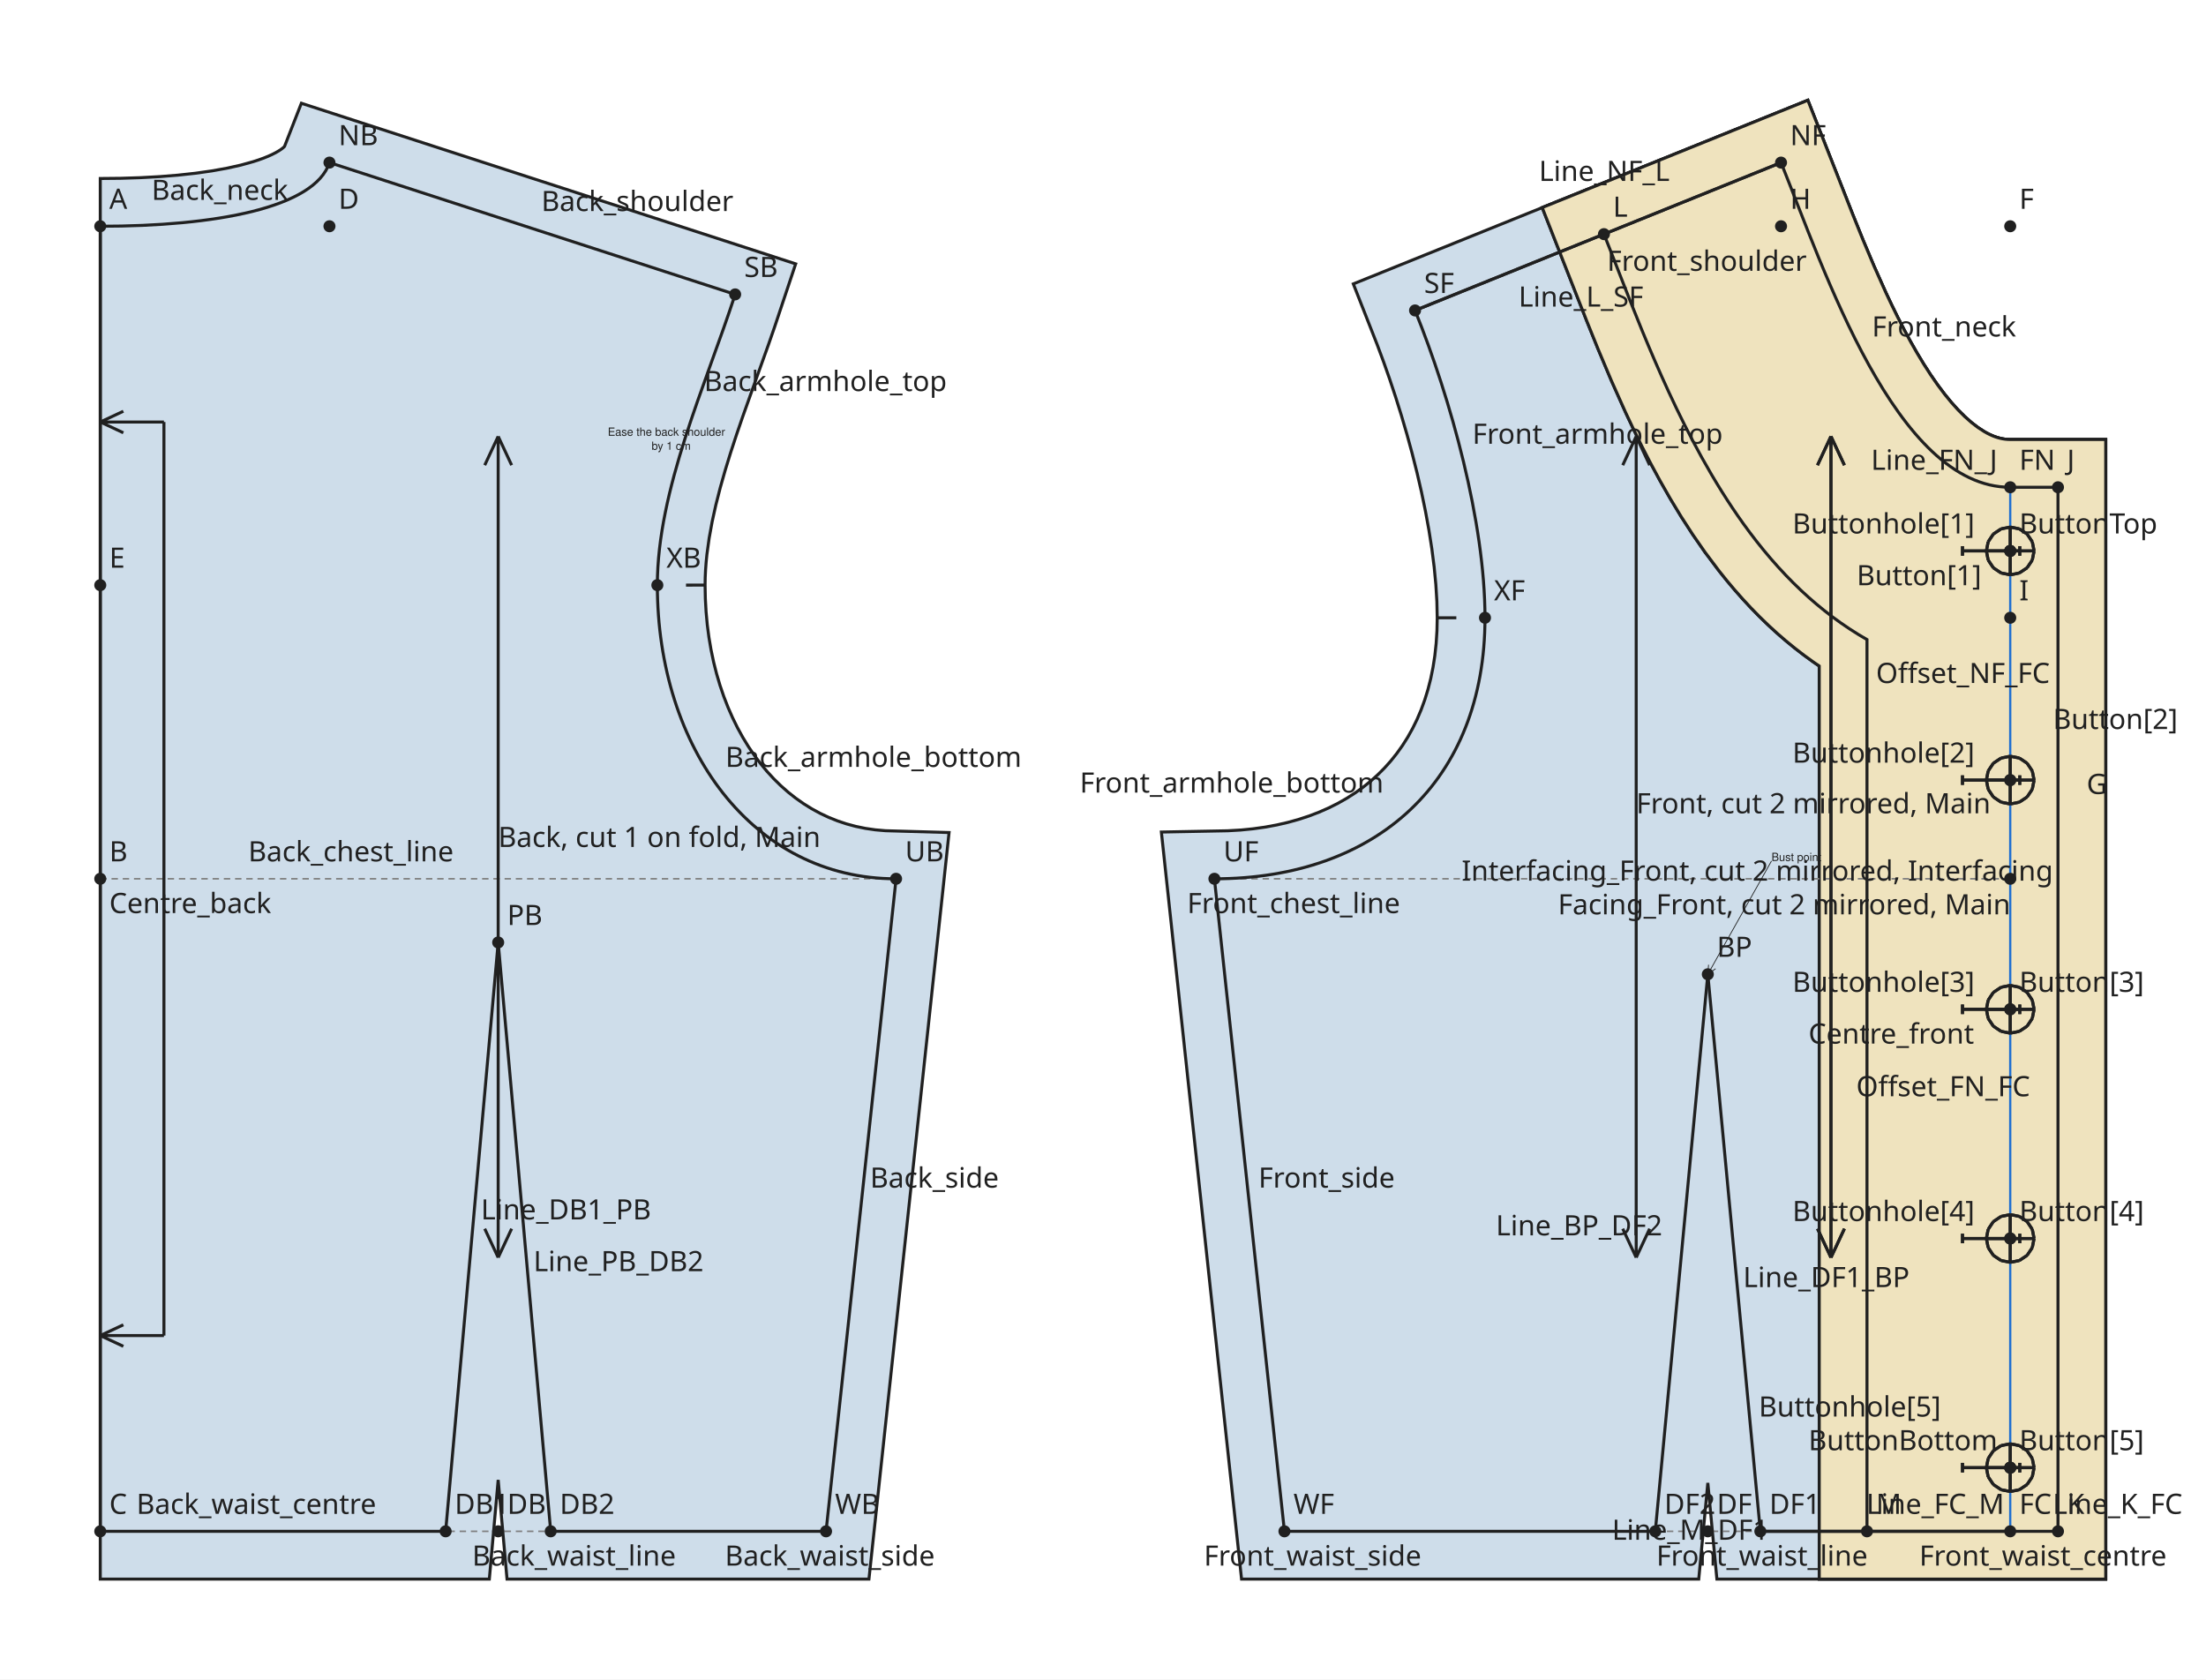
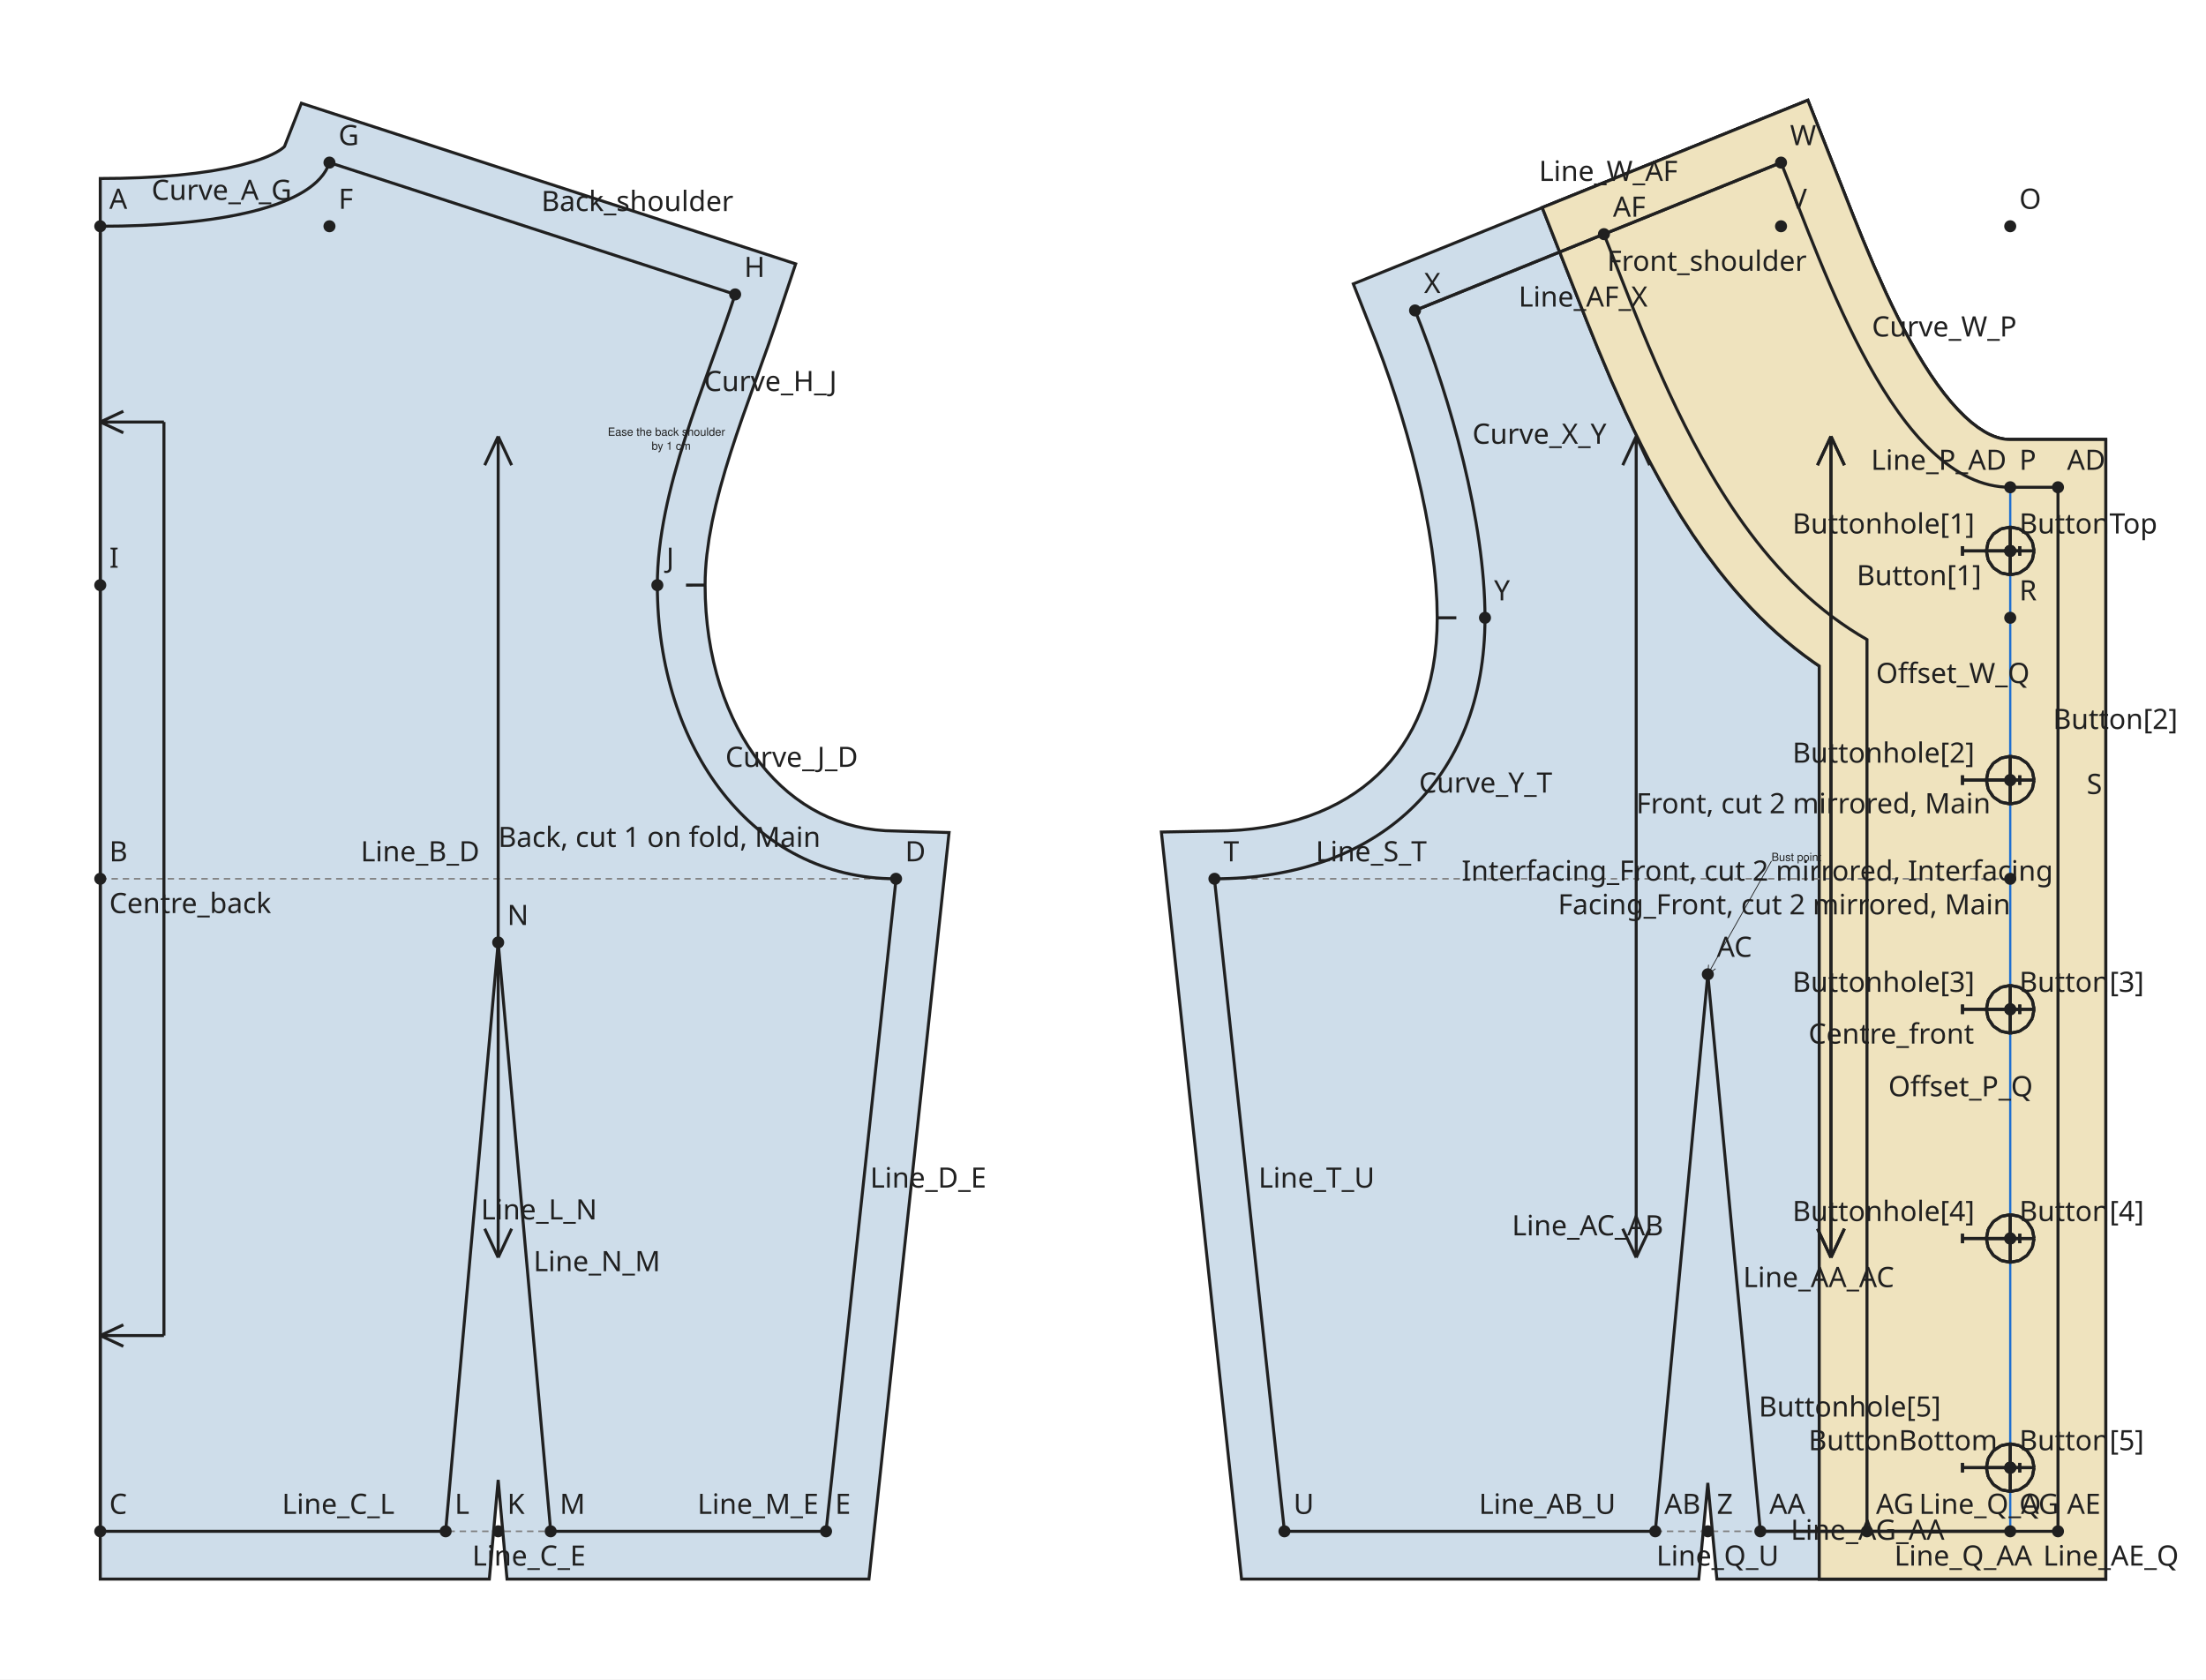
<svg xmlns="http://www.w3.org/2000/svg" width="693mm" height="527.58mm" viewBox="-31.5 -71.08 693 527.58">
  <rect x="-31.5" y="-71.08" width="693" height="527.58" fill="#ffffff" />
  <path data-id="63" data-name="Back" d="M 218.458 11.815 L 211.837 31.646 L 209.873 37.291 L 205.84 48.534 L 205.841 48.535 L 201.798 59.873 L 199.883 65.453 L 198.035 71.086 L 196.34 76.581 L 194.766 82.117 L 193.396 87.49 L 192.224 92.784 L 191.274 98.005 L 190.568 103.142 L 190.326 105.561 L 190.147 107.988 L 190.038 110.375 L 190.001 112.737 L 190.079 116.961 L 190.309 121.114 L 190.687 125.195 L 191.209 129.172 L 191.877 133.093 L 192.681 136.91 L 193.614 140.608 L 194.688 144.24 L 195.88 147.735 L 197.2 151.131 L 198.634 154.402 L 200.179 157.543 L 201.833 160.557 L 203.592 163.442 L 205.465 166.211 L 207.409 168.806 L 209.454 171.272 L 211.592 173.6 L 213.813 175.78 L 216.106 177.802 L 218.487 179.682 L 220.949 181.414 L 223.479 182.988 L 226.084 184.409 L 228.776 185.68 L 231.554 186.796 L 234.392 187.746 L 237.338 188.541 L 240.355 189.165 L 243.481 189.621 L 246.685 189.899 L 266.646 190.469 L 241.476 425 L 127.778 425 L 125 393.852 L 122.222 425 L 0 425 L 0 -15.001 L 6.393 -15.065 L 12.594 -15.261 L 18.612 -15.59 L 24.368 -16.053 L 29.861 -16.651 L 35.027 -17.383 L 39.792 -18.238 L 44.128 -19.208 L 48.094 -20.308 L 49.721 -20.837 L 51.312 -21.414 L 52.742 -21.993 L 54 -22.563 L 55.092 -23.119 L 56.014 -23.65 L 56.75 -24.13 L 57.298 -24.541 L 57.674 -24.867 L 57.878 -25.075 L 63.172 -38.64 Z" fill="#ceddea" stroke="#202020" stroke-width="0.945" />
  <path data-id="64" data-name="Front" d="M 547.451 -11.518 L 550.5 -3.746 L 553.748 4.31 L 557.205 12.523 L 560.85 20.686 L 562.715 24.648 L 564.653 28.597 L 566.655 32.498 L 568.667 36.227 L 570.733 39.853 L 572.849 43.355 L 574.974 46.649 L 577.121 49.75 L 579.291 52.648 L 581.461 55.306 L 583.612 57.698 L 585.736 59.82 L 587.81 61.654 L 589.82 63.197 L 591.875 64.535 L 592.663 64.98 L 593.55 65.428 L 594.43 65.82 L 595.26 66.14 L 596.075 66.407 L 596.876 66.621 L 597.669 66.786 L 598.448 66.902 L 599.209 66.97 L 600.211 67 L 630 67 L 630 425 L 600 425 L 555 425 L 507.848 425 L 505 394.794 L 502.152 425 L 358.524 425 L 333.338 190.313 L 354.145 189.918 L 358.196 189.684 L 362.095 189.301 L 365.889 188.769 L 369.544 188.096 L 373.09 187.281 L 376.476 186.34 L 379.777 185.254 L 382.9 184.058 L 385.915 182.731 L 388.8 181.283 L 391.546 179.724 L 394.175 178.044 L 396.676 176.25 L 399.06 174.337 L 401.307 172.322 L 403.429 170.198 L 405.444 167.943 L 407.329 165.582 L 409.091 163.108 L 410.738 160.501 L 412.268 157.759 L 413.659 154.918 L 414.933 151.924 L 416.08 148.784 L 417.078 145.549 L 417.95 142.128 L 418.673 138.574 L 419.24 134.915 L 419.657 131.077 L 419.91 127.104 L 419.996 123 L 419.885 117.879 L 419.561 112.557 L 419.024 106.981 L 418.298 101.301 L 417.381 95.448 L 416.288 89.477 L 415.043 83.481 L 413.652 77.448 L 412.125 71.4 L 410.489 65.412 L 408.737 59.44 L 406.922 53.644 L 405.024 47.939 L 403.112 42.509 L 401.11 37.13 L 393.633 18.11 L 466.75 -11.431 L 536.421 -39.58 Z" fill="#ceddea" stroke="#202020" stroke-width="0.945" />
  <path data-id="93" data-name="Facing_Front" d="M 547.451 -11.518 L 550.5 -3.746 L 553.748 4.31 L 557.205 12.523 L 560.85 20.686 L 562.715 24.648 L 564.653 28.597 L 566.655 32.498 L 568.667 36.227 L 570.733 39.853 L 572.849 43.355 L 574.974 46.649 L 577.121 49.75 L 579.291 52.648 L 581.461 55.306 L 583.612 57.698 L 585.736 59.82 L 587.81 61.654 L 589.82 63.197 L 591.875 64.535 L 592.663 64.98 L 593.55 65.428 L 594.43 65.82 L 595.26 66.14 L 596.075 66.407 L 596.876 66.621 L 597.669 66.786 L 598.448 66.902 L 599.209 66.97 L 600.211 67 L 630 67 L 630 425 L 600 425 L 540 425 L 540 138.149 L 538.193 136.92 L 535.212 134.758 L 532.305 132.515 L 529.472 130.198 L 526.715 127.809 L 524.034 125.352 L 521.258 122.663 L 518.563 119.907 L 515.951 117.092 L 513.421 114.224 L 510.969 111.308 L 508.545 108.289 L 504.081 102.344 L 500.252 96.824 L 496.636 91.233 L 493.208 85.574 L 489.956 79.871 L 487.076 74.539 L 484.321 69.182 L 481.676 63.8 L 479.114 58.363 L 474.696 48.476 L 470.507 38.529 L 467.005 29.847 L 463.625 21.241 L 452.976 -5.866 L 536.421 -39.58 Z" fill="#ceddea" stroke="#202020" stroke-width="0.945" />
  <path data-id="94" data-name="Interfacing_Front" d="M 547.451 -11.518 L 550.5 -3.746 L 553.748 4.31 L 557.205 12.523 L 560.85 20.686 L 562.715 24.648 L 564.653 28.597 L 566.655 32.498 L 568.667 36.227 L 570.733 39.853 L 572.849 43.355 L 574.974 46.649 L 577.121 49.75 L 579.291 52.648 L 581.461 55.306 L 583.612 57.698 L 585.736 59.82 L 587.81 61.654 L 589.82 63.197 L 591.875 64.535 L 592.663 64.98 L 593.55 65.428 L 594.43 65.82 L 595.26 66.14 L 596.075 66.407 L 596.876 66.621 L 597.669 66.786 L 598.448 66.902 L 599.209 66.97 L 600.211 67 L 630 67 L 630 425 L 600 425 L 540 425 L 540 138.149 L 538.193 136.92 L 535.212 134.758 L 532.305 132.515 L 529.472 130.198 L 526.715 127.809 L 524.034 125.352 L 521.258 122.663 L 518.563 119.907 L 515.951 117.092 L 513.421 114.224 L 510.969 111.308 L 508.545 108.289 L 504.081 102.344 L 500.252 96.824 L 496.636 91.233 L 493.208 85.574 L 489.956 79.871 L 487.076 74.539 L 484.321 69.182 L 481.676 63.8 L 479.114 58.363 L 474.696 48.476 L 470.507 38.529 L 467.005 29.847 L 463.625 21.241 L 452.976 -5.866 L 536.421 -39.58 Z" fill="#efe3be" stroke="#202020" stroke-width="0.945" />
-   <path data-id="16" data-name="Back_chest_line" d="M 0 205 L 250 205" fill="none" stroke="#808080" stroke-width="0.504" stroke-dasharray="2.016 1.512" />
-   <path data-id="17" data-name="Back_waist_line" d="M 0 410 L 228 410" fill="none" stroke="#808080" stroke-width="0.504" stroke-dasharray="2.016 1.512" />
-   <path data-id="44" data-name="Front_chest_line" d="M 600 205 L 350 205" fill="none" stroke="#808080" stroke-width="0.504" stroke-dasharray="2.016 1.512" />
-   <path data-id="45" data-name="Front_waist_line" d="M 600 410 L 372 410" fill="none" stroke="#808080" stroke-width="0.504" stroke-dasharray="2.016 1.512" />
+   <path data-id="16" data-name="Line_B_D" d="M 0 205 L 250 205" fill="none" stroke="#808080" stroke-width="0.504" stroke-dasharray="2.016 1.512" />
+   <path data-id="17" data-name="Line_C_E" d="M 0 410 L 228 410" fill="none" stroke="#808080" stroke-width="0.504" stroke-dasharray="2.016 1.512" />
+   <path data-id="44" data-name="Line_S_T" d="M 600 205 L 350 205" fill="none" stroke="#808080" stroke-width="0.504" stroke-dasharray="2.016 1.512" />
+   <path data-id="45" data-name="Line_Q_U" d="M 600 410 L 372 410" fill="none" stroke="#808080" stroke-width="0.504" stroke-dasharray="2.016 1.512" />
  <path data-id="43" data-name="Centre_front" d="M 600 82 L 600 410" fill="none" stroke="#1f6fd1" stroke-width="0.709" />
  <path data-id="15" data-name="Centre_back" d="M 0 0 L 0 410" fill="none" stroke="#202020" stroke-width="0.945" />
  <path data-id="21" data-name="Back_shoulder" d="M 72 -20 L 199.442 21.408" fill="none" stroke="#202020" stroke-width="0.945" />
-   <path data-id="22" data-name="Back_neck" d="M 0 0 C 36 0 67.365 -5.734 72 -20" fill="none" stroke="#202020" stroke-width="0.945" />
-   <path data-id="25" data-name="Back_armhole_top" d="M 199.442 21.408 C 190.171 49.94 175 82.75 175 112.75" fill="none" stroke="#202020" stroke-width="0.945" />
-   <path data-id="26" data-name="Back_armhole_bottom" d="M 175 112.75 C 175 164 205 205 250 205" fill="none" stroke="#202020" stroke-width="0.945" />
-   <path data-id="27" data-name="Back_side" d="M 250 205 L 228 410" fill="none" stroke="#202020" stroke-width="0.945" />
-   <path data-id="32" data-name="Back_waist_centre" d="M 0 410 L 108.5 410" fill="none" stroke="#202020" stroke-width="0.945" />
-   <path data-id="33" data-name="Line_DB1_PB" d="M 108.5 410 L 125 225" fill="none" stroke="#202020" stroke-width="0.945" />
-   <path data-id="34" data-name="Line_PB_DB2" d="M 125 225 L 141.5 410" fill="none" stroke="#202020" stroke-width="0.945" />
-   <path data-id="35" data-name="Back_waist_side" d="M 141.5 410 L 228 410" fill="none" stroke="#202020" stroke-width="0.945" />
+   <path data-id="22" data-name="Curve_A_G" d="M 0 0 C 36 0 67.365 -5.734 72 -20" fill="none" stroke="#202020" stroke-width="0.945" />
+   <path data-id="25" data-name="Curve_H_J" d="M 199.442 21.408 C 190.171 49.94 175 82.75 175 112.75" fill="none" stroke="#202020" stroke-width="0.945" />
+   <path data-id="26" data-name="Curve_J_D" d="M 175 112.75 C 175 164 205 205 250 205" fill="none" stroke="#202020" stroke-width="0.945" />
+   <path data-id="27" data-name="Line_D_E" d="M 250 205 L 228 410" fill="none" stroke="#202020" stroke-width="0.945" />
+   <path data-id="32" data-name="Line_C_L" d="M 0 410 L 108.5 410" fill="none" stroke="#202020" stroke-width="0.945" />
+   <path data-id="33" data-name="Line_L_N" d="M 108.5 410 L 125 225" fill="none" stroke="#202020" stroke-width="0.945" />
+   <path data-id="34" data-name="Line_N_M" d="M 125 225 L 141.5 410" fill="none" stroke="#202020" stroke-width="0.945" />
+   <path data-id="35" data-name="Line_M_E" d="M 141.5 410 L 228 410" fill="none" stroke="#202020" stroke-width="0.945" />
  <path data-id="49" data-name="Front_shoulder" d="M 528 -20 L 413.029 26.451" fill="none" stroke="#202020" stroke-width="0.945" />
-   <path data-id="50" data-name="Front_neck" d="M 528 -20 C 541.486 13.379 564 82 600 82" fill="none" stroke="#202020" stroke-width="0.945" />
-   <path data-id="52" data-name="Front_armhole_top" d="M 413.029 26.451 C 424.267 54.267 435 93 435 123" fill="none" stroke="#202020" stroke-width="0.945" />
-   <path data-id="53" data-name="Front_armhole_bottom" d="M 435 123 C 435 174.25 401 205 350 205" fill="none" stroke="#202020" stroke-width="0.945" />
-   <path data-id="54" data-name="Front_side" d="M 350 205 L 372 410" fill="none" stroke="#202020" stroke-width="0.945" />
-   <path data-id="59" data-name="Front_waist_centre" d="M 600 410 L 521.5 410" fill="none" stroke="#202020" stroke-width="0.945" />
-   <path data-id="60" data-name="Line_DF1_BP" d="M 521.5 410 L 505 235" fill="none" stroke="#202020" stroke-width="0.945" />
-   <path data-id="61" data-name="Line_BP_DF2" d="M 505 235 L 488.5 410" fill="none" stroke="#202020" stroke-width="0.945" />
-   <path data-id="62" data-name="Front_waist_side" d="M 488.5 410 L 372 410" fill="none" stroke="#202020" stroke-width="0.945" />
-   <path data-id="76" data-name="Offset_FN_FC" d="M 615 82 L 615 410" fill="none" stroke="#202020" stroke-width="0.945" />
-   <path data-id="79" data-name="Line_FN_J" d="M 600 82 L 615 82" fill="none" stroke="#202020" stroke-width="0.945" />
-   <path data-id="80" data-name="Line_K_FC" d="M 615 410 L 600 410" fill="none" stroke="#202020" stroke-width="0.945" />
-   <path data-id="86" data-name="Offset_NF_FC" d="M 472.369 2.476 C 474.151 6.886 475.859 11.325 477.586 15.757 C 479.808 21.458 482.05 27.152 484.375 32.812 C 487.038 39.297 489.807 45.741 492.747 52.105 C 495.954 59.047 499.366 65.902 503.072 72.591 C 507.072 79.812 511.425 86.861 516.245 93.562 C 521.619 101.034 527.621 108.123 534.321 114.433 C 540.565 120.314 547.524 125.581 555 129.849 L 555 410" fill="none" stroke="#202020" stroke-width="0.945" />
-   <path data-id="90" data-name="Line_L_SF" d="M 472.369 2.476 L 413.029 26.451" fill="none" stroke="#202020" stroke-width="0.945" />
-   <path data-id="89" data-name="Line_NF_L" d="M 528 -20 L 472.369 2.476" fill="none" stroke="#202020" stroke-width="0.945" />
-   <path data-id="91" data-name="Line_FC_M" d="M 600 410 L 555 410" fill="none" stroke="#202020" stroke-width="0.945" />
-   <path data-id="92" data-name="Line_M_DF1" d="M 555 410 L 521.5 410" fill="none" stroke="#202020" stroke-width="0.945" />
+   <path data-id="50" data-name="Curve_W_P" d="M 528 -20 C 541.486 13.379 564 82 600 82" fill="none" stroke="#202020" stroke-width="0.945" />
+   <path data-id="52" data-name="Curve_X_Y" d="M 413.029 26.451 C 424.267 54.267 435 93 435 123" fill="none" stroke="#202020" stroke-width="0.945" />
+   <path data-id="53" data-name="Curve_Y_T" d="M 435 123 C 435 174.25 401 205 350 205" fill="none" stroke="#202020" stroke-width="0.945" />
+   <path data-id="54" data-name="Line_T_U" d="M 350 205 L 372 410" fill="none" stroke="#202020" stroke-width="0.945" />
+   <path data-id="59" data-name="Line_Q_AA" d="M 600 410 L 521.5 410" fill="none" stroke="#202020" stroke-width="0.945" />
+   <path data-id="60" data-name="Line_AA_AC" d="M 521.5 410 L 505 235" fill="none" stroke="#202020" stroke-width="0.945" />
+   <path data-id="61" data-name="Line_AC_AB" d="M 505 235 L 488.5 410" fill="none" stroke="#202020" stroke-width="0.945" />
+   <path data-id="62" data-name="Line_AB_U" d="M 488.5 410 L 372 410" fill="none" stroke="#202020" stroke-width="0.945" />
+   <path data-id="76" data-name="Offset_P_Q" d="M 615 82 L 615 410" fill="none" stroke="#202020" stroke-width="0.945" />
+   <path data-id="79" data-name="Line_P_AD" d="M 600 82 L 615 82" fill="none" stroke="#202020" stroke-width="0.945" />
+   <path data-id="80" data-name="Line_AE_Q" d="M 615 410 L 600 410" fill="none" stroke="#202020" stroke-width="0.945" />
+   <path data-id="86" data-name="Offset_W_Q" d="M 472.369 2.476 C 474.151 6.886 475.859 11.325 477.586 15.757 C 479.808 21.458 482.05 27.152 484.375 32.812 C 487.038 39.297 489.807 45.741 492.747 52.105 C 495.954 59.047 499.366 65.902 503.072 72.591 C 507.072 79.812 511.425 86.861 516.245 93.562 C 521.619 101.034 527.621 108.123 534.321 114.433 C 540.565 120.314 547.524 125.581 555 129.849 L 555 410" fill="none" stroke="#202020" stroke-width="0.945" />
+   <path data-id="90" data-name="Line_AF_X" d="M 472.369 2.476 L 413.029 26.451" fill="none" stroke="#202020" stroke-width="0.945" />
+   <path data-id="89" data-name="Line_W_AF" d="M 528 -20 L 472.369 2.476" fill="none" stroke="#202020" stroke-width="0.945" />
+   <path data-id="91" data-name="Line_Q_AG" d="M 600 410 L 555 410" fill="none" stroke="#202020" stroke-width="0.945" />
+   <path data-id="92" data-name="Line_AG_AA" d="M 555 410 L 521.5 410" fill="none" stroke="#202020" stroke-width="0.945" />
  <path data-id="63" data-marks="Back" d="M 125 324 L 125 66 M 125 66 L 120.774 75.063 M 125 66 L 129.226 75.063 M 125 324 L 129.226 314.937 M 125 324 L 120.774 314.937 M 20 61.5 L 20 348.5 M 20 61.5 L 0 61.5 M 20 348.5 L 0 348.5 M 0 61.5 L 7.25 58.119 M 0 61.5 L 7.25 64.881 M 0 348.5 L 7.25 345.119 M 0 348.5 L 7.25 351.881 M 190 112.736 L 184 112.741" fill="none" stroke="#202020" stroke-width="0.945" />
  <path data-id="64" data-marks="Front" d="M 482.5 324 L 482.5 66 M 482.5 66 L 478.274 75.063 M 482.5 66 L 486.726 75.063 M 482.5 324 L 486.726 314.937 M 482.5 324 L 478.274 314.937 M 603 102 L 585 102 M 603 103.5 L 603 100.5 M 585 103.5 L 585 100.5 M 603 174 L 585 174 M 603 175.5 L 603 172.5 M 585 175.5 L 585 172.5 M 603 246 L 585 246 M 603 247.5 L 603 244.5 M 585 247.5 L 585 244.5 M 603 318 L 585 318 M 603 319.5 L 603 316.5 M 585 319.5 L 585 316.5 M 603 390 L 585 390 M 603 391.5 L 603 388.5 M 585 391.5 L 585 388.5 M 607.5 102 L 606.929 99.13 M 606.929 99.13 L 605.303 96.697 M 605.303 96.697 L 602.87 95.071 M 602.87 95.071 L 600 94.5 M 600 94.5 L 597.13 95.071 M 597.13 95.071 L 594.697 96.697 M 594.697 96.697 L 593.071 99.13 M 593.071 99.13 L 592.5 102 M 592.5 102 L 593.071 104.87 M 593.071 104.87 L 594.697 107.303 M 594.697 107.303 L 597.13 108.929 M 597.13 108.929 L 600 109.5 M 600 109.5 L 602.87 108.929 M 602.87 108.929 L 605.303 107.303 M 605.303 107.303 L 606.929 104.87 M 606.929 104.87 L 607.5 102 M 592.5 102 L 607.5 102 M 600 94.5 L 600 109.5 M 607.5 174 L 606.929 171.13 M 606.929 171.13 L 605.303 168.697 M 605.303 168.697 L 602.87 167.071 M 602.87 167.071 L 600 166.5 M 600 166.5 L 597.13 167.071 M 597.13 167.071 L 594.697 168.697 M 594.697 168.697 L 593.071 171.13 M 593.071 171.13 L 592.5 174 M 592.5 174 L 593.071 176.87 M 593.071 176.87 L 594.697 179.303 M 594.697 179.303 L 597.13 180.929 M 597.13 180.929 L 600 181.5 M 600 181.5 L 602.87 180.929 M 602.87 180.929 L 605.303 179.303 M 605.303 179.303 L 606.929 176.87 M 606.929 176.87 L 607.5 174 M 592.5 174 L 607.5 174 M 600 166.5 L 600 181.5 M 607.5 246 L 606.929 243.13 M 606.929 243.13 L 605.303 240.697 M 605.303 240.697 L 602.87 239.071 M 602.87 239.071 L 600 238.5 M 600 238.5 L 597.13 239.071 M 597.13 239.071 L 594.697 240.697 M 594.697 240.697 L 593.071 243.13 M 593.071 243.13 L 592.5 246 M 592.5 246 L 593.071 248.87 M 593.071 248.87 L 594.697 251.303 M 594.697 251.303 L 597.13 252.929 M 597.13 252.929 L 600 253.5 M 600 253.5 L 602.87 252.929 M 602.87 252.929 L 605.303 251.303 M 605.303 251.303 L 606.929 248.87 M 606.929 248.87 L 607.5 246 M 592.5 246 L 607.5 246 M 600 238.5 L 600 253.5 M 607.5 318 L 606.929 315.13 M 606.929 315.13 L 605.303 312.697 M 605.303 312.697 L 602.87 311.071 M 602.87 311.071 L 600 310.5 M 600 310.5 L 597.13 311.071 M 597.13 311.071 L 594.697 312.697 M 594.697 312.697 L 593.071 315.13 M 593.071 315.13 L 592.5 318 M 592.5 318 L 593.071 320.87 M 593.071 320.87 L 594.697 323.303 M 594.697 323.303 L 597.13 324.929 M 597.13 324.929 L 600 325.5 M 600 325.5 L 602.87 324.929 M 602.87 324.929 L 605.303 323.303 M 605.303 323.303 L 606.929 320.87 M 606.929 320.87 L 607.5 318 M 592.5 318 L 607.5 318 M 600 310.5 L 600 325.5 M 607.5 390 L 606.929 387.13 M 606.929 387.13 L 605.303 384.697 M 605.303 384.697 L 602.87 383.071 M 602.87 383.071 L 600 382.5 M 600 382.5 L 597.13 383.071 M 597.13 383.071 L 594.697 384.697 M 594.697 384.697 L 593.071 387.13 M 593.071 387.13 L 592.5 390 M 592.5 390 L 593.071 392.87 M 593.071 392.87 L 594.697 395.303 M 594.697 395.303 L 597.13 396.929 M 597.13 396.929 L 600 397.5 M 600 397.5 L 602.87 396.929 M 602.87 396.929 L 605.303 395.303 M 605.303 395.303 L 606.929 392.87 M 606.929 392.87 L 607.5 390 M 592.5 390 L 607.5 390 M 600 382.5 L 600 397.5 M 420 123.015 L 426 123.009" fill="none" stroke="#202020" stroke-width="0.945" />
  <path data-id="93" data-marks="Facing_Front" d="M 543.684 324 L 543.684 66 M 543.684 66 L 539.458 75.063 M 543.684 66 L 547.911 75.063 M 543.684 324 L 547.911 314.937 M 543.684 324 L 539.458 314.937" fill="none" stroke="#202020" stroke-width="0.945" />
  <path data-id="94" data-marks="Interfacing_Front" d="M 543.684 324 L 543.684 66 M 543.684 66 L 539.458 75.063 M 543.684 66 L 547.911 75.063 M 543.684 324 L 547.911 314.937 M 543.684 324 L 539.458 314.937" fill="none" stroke="#202020" stroke-width="0.945" />
  <path data-id="81" data-marker="buttonhole" d="M 603 102 L 585 102 M 603 103.5 L 603 100.5 M 585 103.5 L 585 100.5 M 603 174 L 585 174 M 603 175.5 L 603 172.5 M 585 175.5 L 585 172.5 M 603 246 L 585 246 M 603 247.5 L 603 244.5 M 585 247.5 L 585 244.5 M 603 318 L 585 318 M 603 319.5 L 603 316.5 M 585 319.5 L 585 316.5 M 603 390 L 585 390 M 603 391.5 L 603 388.5 M 585 391.5 L 585 388.5" fill="none" stroke="#202020" stroke-width="0.945" />
  <path data-id="82" data-marker="button" d="M 607.5 102 L 606.929 99.13 M 606.929 99.13 L 605.303 96.697 M 605.303 96.697 L 602.87 95.071 M 602.87 95.071 L 600 94.5 M 600 94.5 L 597.13 95.071 M 597.13 95.071 L 594.697 96.697 M 594.697 96.697 L 593.071 99.13 M 593.071 99.13 L 592.5 102 M 592.5 102 L 593.071 104.87 M 593.071 104.87 L 594.697 107.303 M 594.697 107.303 L 597.13 108.929 M 597.13 108.929 L 600 109.5 M 600 109.5 L 602.87 108.929 M 602.87 108.929 L 605.303 107.303 M 605.303 107.303 L 606.929 104.87 M 606.929 104.87 L 607.5 102 M 592.5 102 L 607.5 102 M 600 94.5 L 600 109.5 M 607.5 174 L 606.929 171.13 M 606.929 171.13 L 605.303 168.697 M 605.303 168.697 L 602.87 167.071 M 602.87 167.071 L 600 166.5 M 600 166.5 L 597.13 167.071 M 597.13 167.071 L 594.697 168.697 M 594.697 168.697 L 593.071 171.13 M 593.071 171.13 L 592.5 174 M 592.5 174 L 593.071 176.87 M 593.071 176.87 L 594.697 179.303 M 594.697 179.303 L 597.13 180.929 M 597.13 180.929 L 600 181.5 M 600 181.5 L 602.87 180.929 M 602.87 180.929 L 605.303 179.303 M 605.303 179.303 L 606.929 176.87 M 606.929 176.87 L 607.5 174 M 592.5 174 L 607.5 174 M 600 166.5 L 600 181.5 M 607.5 246 L 606.929 243.13 M 606.929 243.13 L 605.303 240.697 M 605.303 240.697 L 602.87 239.071 M 602.87 239.071 L 600 238.5 M 600 238.5 L 597.13 239.071 M 597.13 239.071 L 594.697 240.697 M 594.697 240.697 L 593.071 243.13 M 593.071 243.13 L 592.5 246 M 592.5 246 L 593.071 248.87 M 593.071 248.87 L 594.697 251.303 M 594.697 251.303 L 597.13 252.929 M 597.13 252.929 L 600 253.5 M 600 253.5 L 602.87 252.929 M 602.87 252.929 L 605.303 251.303 M 605.303 251.303 L 606.929 248.87 M 606.929 248.87 L 607.5 246 M 592.5 246 L 607.5 246 M 600 238.5 L 600 253.5 M 607.5 318 L 606.929 315.13 M 606.929 315.13 L 605.303 312.697 M 605.303 312.697 L 602.87 311.071 M 602.87 311.071 L 600 310.5 M 600 310.5 L 597.13 311.071 M 597.13 311.071 L 594.697 312.697 M 594.697 312.697 L 593.071 315.13 M 593.071 315.13 L 592.5 318 M 592.5 318 L 593.071 320.87 M 593.071 320.87 L 594.697 323.303 M 594.697 323.303 L 597.13 324.929 M 597.13 324.929 L 600 325.5 M 600 325.5 L 602.87 324.929 M 602.87 324.929 L 605.303 323.303 M 605.303 323.303 L 606.929 320.87 M 606.929 320.87 L 607.5 318 M 592.5 318 L 607.5 318 M 600 310.5 L 600 325.5 M 607.5 390 L 606.929 387.13 M 606.929 387.13 L 605.303 384.697 M 605.303 384.697 L 602.87 383.071 M 602.87 383.071 L 600 382.5 M 600 382.5 L 597.13 383.071 M 597.13 383.071 L 594.697 384.697 M 594.697 384.697 L 593.071 387.13 M 593.071 387.13 L 592.5 390 M 592.5 390 L 593.071 392.87 M 593.071 392.87 L 594.697 395.303 M 594.697 395.303 L 597.13 396.929 M 597.13 396.929 L 600 397.5 M 600 397.5 L 602.87 396.929 M 602.87 396.929 L 605.303 395.303 M 605.303 395.303 L 606.929 392.87 M 606.929 392.87 L 607.5 390 M 592.5 390 L 607.5 390 M 600 382.5 L 600 397.5" fill="none" stroke="#202020" stroke-width="0.945" />
  <circle data-id="10" data-name="A" cx="0" cy="0" r="1.89" fill="#202020" />
  <circle data-id="11" data-name="B" cx="0" cy="205" r="1.89" fill="#202020" />
  <circle data-id="12" data-name="C" cx="0" cy="410" r="1.89" fill="#202020" />
-   <circle data-id="13" data-name="UB" cx="250" cy="205" r="1.89" fill="#202020" />
-   <circle data-id="14" data-name="WB" cx="228" cy="410" r="1.89" fill="#202020" />
-   <circle data-id="18" data-name="D" cx="72" cy="0" r="1.89" fill="#202020" />
-   <circle data-id="19" data-name="NB" cx="72" cy="-20" r="1.89" fill="#202020" />
-   <circle data-id="20" data-name="SB" cx="199.442" cy="21.408" r="1.89" fill="#202020" />
-   <circle data-id="23" data-name="E" cx="0" cy="112.75" r="1.89" fill="#202020" />
-   <circle data-id="24" data-name="XB" cx="175" cy="112.75" r="1.89" fill="#202020" />
-   <circle data-id="28" data-name="DB" cx="125" cy="410" r="1.89" fill="#202020" />
-   <circle data-id="29" data-name="DB1" cx="108.5" cy="410" r="1.89" fill="#202020" />
-   <circle data-id="30" data-name="DB2" cx="141.5" cy="410" r="1.89" fill="#202020" />
-   <circle data-id="31" data-name="PB" cx="125" cy="225" r="1.89" fill="#202020" />
-   <circle data-id="36" data-name="F" cx="600" cy="0" r="1.89" fill="#202020" />
-   <circle data-id="37" data-name="FN" cx="600" cy="82" r="1.89" fill="#202020" />
-   <circle data-id="38" data-name="FC" cx="600" cy="410" r="1.89" fill="#202020" />
-   <circle data-id="39" data-name="I" cx="600" cy="123" r="1.89" fill="#202020" />
-   <circle data-id="40" data-name="G" cx="600" cy="205" r="1.89" fill="#202020" />
-   <circle data-id="41" data-name="UF" cx="350" cy="205" r="1.89" fill="#202020" />
-   <circle data-id="42" data-name="WF" cx="372" cy="410" r="1.89" fill="#202020" />
-   <circle data-id="46" data-name="H" cx="528" cy="0" r="1.89" fill="#202020" />
-   <circle data-id="47" data-name="NF" cx="528" cy="-20" r="1.89" fill="#202020" />
-   <circle data-id="48" data-name="SF" cx="413.029" cy="26.451" r="1.89" fill="#202020" />
-   <circle data-id="51" data-name="XF" cx="435" cy="123" r="1.89" fill="#202020" />
-   <circle data-id="55" data-name="DF" cx="505" cy="410" r="1.89" fill="#202020" />
-   <circle data-id="56" data-name="DF1" cx="521.5" cy="410" r="1.89" fill="#202020" />
-   <circle data-id="57" data-name="DF2" cx="488.5" cy="410" r="1.89" fill="#202020" />
-   <circle data-id="58" data-name="BP" cx="505" cy="235" r="1.89" fill="#202020" />
+   <circle data-id="13" data-name="D" cx="250" cy="205" r="1.89" fill="#202020" />
+   <circle data-id="14" data-name="E" cx="228" cy="410" r="1.89" fill="#202020" />
+   <circle data-id="18" data-name="F" cx="72" cy="0" r="1.89" fill="#202020" />
+   <circle data-id="19" data-name="G" cx="72" cy="-20" r="1.89" fill="#202020" />
+   <circle data-id="20" data-name="H" cx="199.442" cy="21.408" r="1.89" fill="#202020" />
+   <circle data-id="23" data-name="I" cx="0" cy="112.75" r="1.89" fill="#202020" />
+   <circle data-id="24" data-name="J" cx="175" cy="112.75" r="1.89" fill="#202020" />
+   <circle data-id="28" data-name="K" cx="125" cy="410" r="1.89" fill="#202020" />
+   <circle data-id="29" data-name="L" cx="108.5" cy="410" r="1.89" fill="#202020" />
+   <circle data-id="30" data-name="M" cx="141.5" cy="410" r="1.89" fill="#202020" />
+   <circle data-id="31" data-name="N" cx="125" cy="225" r="1.89" fill="#202020" />
+   <circle data-id="36" data-name="O" cx="600" cy="0" r="1.89" fill="#202020" />
+   <circle data-id="37" data-name="P" cx="600" cy="82" r="1.89" fill="#202020" />
+   <circle data-id="38" data-name="Q" cx="600" cy="410" r="1.89" fill="#202020" />
+   <circle data-id="39" data-name="R" cx="600" cy="123" r="1.89" fill="#202020" />
+   <circle data-id="40" data-name="S" cx="600" cy="205" r="1.89" fill="#202020" />
+   <circle data-id="41" data-name="T" cx="350" cy="205" r="1.89" fill="#202020" />
+   <circle data-id="42" data-name="U" cx="372" cy="410" r="1.89" fill="#202020" />
+   <circle data-id="46" data-name="V" cx="528" cy="0" r="1.89" fill="#202020" />
+   <circle data-id="47" data-name="W" cx="528" cy="-20" r="1.89" fill="#202020" />
+   <circle data-id="48" data-name="X" cx="413.029" cy="26.451" r="1.89" fill="#202020" />
+   <circle data-id="51" data-name="Y" cx="435" cy="123" r="1.89" fill="#202020" />
+   <circle data-id="55" data-name="Z" cx="505" cy="410" r="1.89" fill="#202020" />
+   <circle data-id="56" data-name="AA" cx="521.5" cy="410" r="1.89" fill="#202020" />
+   <circle data-id="57" data-name="AB" cx="488.5" cy="410" r="1.89" fill="#202020" />
+   <circle data-id="58" data-name="AC" cx="505" cy="235" r="1.89" fill="#202020" />
  <circle data-id="74" data-name="ButtonTop" cx="600" cy="102" r="1.89" fill="#202020" />
  <circle data-id="75" data-name="ButtonBottom" cx="600" cy="390" r="1.89" fill="#202020" />
-   <circle data-id="77" data-name="J" cx="615" cy="82" r="1.89" fill="#202020" />
-   <circle data-id="78" data-name="K" cx="615" cy="410" r="1.89" fill="#202020" />
+   <circle data-id="77" data-name="AD" cx="615" cy="82" r="1.89" fill="#202020" />
+   <circle data-id="78" data-name="AE" cx="615" cy="410" r="1.89" fill="#202020" />
  <circle data-id="81[1]" data-name="Buttonhole[1]" cx="600" cy="102" r="1.89" fill="#202020" />
  <circle data-id="81[2]" data-name="Buttonhole[2]" cx="600" cy="174" r="1.89" fill="#202020" />
  <circle data-id="81[3]" data-name="Buttonhole[3]" cx="600" cy="246" r="1.89" fill="#202020" />
  <circle data-id="81[4]" data-name="Buttonhole[4]" cx="600" cy="318" r="1.89" fill="#202020" />
  <circle data-id="81[5]" data-name="Buttonhole[5]" cx="600" cy="390" r="1.89" fill="#202020" />
  <circle data-id="82[1]" data-name="Button[1]" cx="600" cy="102" r="1.89" fill="#202020" />
  <circle data-id="82[2]" data-name="Button[2]" cx="600" cy="174" r="1.89" fill="#202020" />
  <circle data-id="82[3]" data-name="Button[3]" cx="600" cy="246" r="1.89" fill="#202020" />
  <circle data-id="82[4]" data-name="Button[4]" cx="600" cy="318" r="1.89" fill="#202020" />
  <circle data-id="82[5]" data-name="Button[5]" cx="600" cy="390" r="1.89" fill="#202020" />
-   <circle data-id="87" data-name="L" cx="472.369" cy="2.476" r="1.89" fill="#202020" />
-   <circle data-id="88" data-name="M" cx="555" cy="410" r="1.89" fill="#202020" />
+   <circle data-id="87" data-name="AF" cx="472.369" cy="2.476" r="1.89" fill="#202020" />
+   <circle data-id="88" data-name="AG" cx="555" cy="410" r="1.89" fill="#202020" />
  <text x="125" y="195" font-family="sans-serif" font-size="8.82" fill="#202020">Back, cut 1 on fold, Main</text>
  <text x="482.5" y="184.416" font-family="sans-serif" font-size="8.82" fill="#202020">Front, cut 2 mirrored, Main</text>
  <text x="457.919" y="216.168" font-family="sans-serif" font-size="8.82" fill="#202020">Facing_Front, cut 2 mirrored, Main</text>
  <text x="427.649" y="205.584" font-family="sans-serif" font-size="8.82" fill="#202020">Interfacing_Front, cut 2 mirrored, Interfacing</text>
  <text x="2.835" y="-5.481" font-family="sans-serif" font-size="8.82" fill="#202020">A</text>
  <text x="2.835" y="199.519" font-family="sans-serif" font-size="8.82" fill="#202020">B</text>
  <text x="2.835" y="404.519" font-family="sans-serif" font-size="8.82" fill="#202020">C</text>
-   <text x="252.835" y="199.519" font-family="sans-serif" font-size="8.82" fill="#202020">UB</text>
-   <text x="230.835" y="404.519" font-family="sans-serif" font-size="8.82" fill="#202020">WB</text>
-   <text x="74.835" y="-5.481" font-family="sans-serif" font-size="8.82" fill="#202020">D</text>
-   <text x="74.835" y="-25.481" font-family="sans-serif" font-size="8.82" fill="#202020">NB</text>
-   <text x="202.277" y="15.927" font-family="sans-serif" font-size="8.82" fill="#202020">SB</text>
-   <text x="2.835" y="107.269" font-family="sans-serif" font-size="8.82" fill="#202020">E</text>
-   <text x="177.835" y="107.269" font-family="sans-serif" font-size="8.82" fill="#202020">XB</text>
-   <text x="127.835" y="404.519" font-family="sans-serif" font-size="8.82" fill="#202020">DB</text>
-   <text x="111.335" y="404.519" font-family="sans-serif" font-size="8.82" fill="#202020">DB1</text>
-   <text x="144.335" y="404.519" font-family="sans-serif" font-size="8.82" fill="#202020">DB2</text>
-   <text x="127.835" y="219.519" font-family="sans-serif" font-size="8.82" fill="#202020">PB</text>
-   <text x="602.835" y="-5.481" font-family="sans-serif" font-size="8.82" fill="#202020">F</text>
-   <text x="602.835" y="76.519" font-family="sans-serif" font-size="8.82" fill="#202020">FN</text>
-   <text x="602.835" y="404.519" font-family="sans-serif" font-size="8.82" fill="#202020">FC</text>
-   <text x="602.835" y="117.519" font-family="sans-serif" font-size="8.82" fill="#202020">I</text>
-   <text x="624.003" y="178.351" font-family="sans-serif" font-size="8.82" fill="#202020">G</text>
-   <text x="352.835" y="199.519" font-family="sans-serif" font-size="8.82" fill="#202020">UF</text>
-   <text x="374.835" y="404.519" font-family="sans-serif" font-size="8.82" fill="#202020">WF</text>
-   <text x="530.835" y="-5.481" font-family="sans-serif" font-size="8.82" fill="#202020">H</text>
-   <text x="530.835" y="-25.481" font-family="sans-serif" font-size="8.82" fill="#202020">NF</text>
-   <text x="415.864" y="20.97" font-family="sans-serif" font-size="8.82" fill="#202020">SF</text>
-   <text x="437.835" y="117.519" font-family="sans-serif" font-size="8.82" fill="#202020">XF</text>
-   <text x="507.835" y="404.519" font-family="sans-serif" font-size="8.82" fill="#202020">DF</text>
-   <text x="524.335" y="404.519" font-family="sans-serif" font-size="8.82" fill="#202020">DF1</text>
-   <text x="491.335" y="404.519" font-family="sans-serif" font-size="8.82" fill="#202020">DF2</text>
-   <text x="507.835" y="229.519" font-family="sans-serif" font-size="8.82" fill="#202020">BP</text>
+   <text x="252.835" y="199.519" font-family="sans-serif" font-size="8.82" fill="#202020">D</text>
+   <text x="230.835" y="404.519" font-family="sans-serif" font-size="8.82" fill="#202020">E</text>
+   <text x="74.835" y="-5.481" font-family="sans-serif" font-size="8.82" fill="#202020">F</text>
+   <text x="74.835" y="-25.481" font-family="sans-serif" font-size="8.82" fill="#202020">G</text>
+   <text x="202.277" y="15.927" font-family="sans-serif" font-size="8.82" fill="#202020">H</text>
+   <text x="2.835" y="107.269" font-family="sans-serif" font-size="8.82" fill="#202020">I</text>
+   <text x="177.835" y="107.269" font-family="sans-serif" font-size="8.82" fill="#202020">J</text>
+   <text x="127.835" y="404.519" font-family="sans-serif" font-size="8.82" fill="#202020">K</text>
+   <text x="111.335" y="404.519" font-family="sans-serif" font-size="8.82" fill="#202020">L</text>
+   <text x="144.335" y="404.519" font-family="sans-serif" font-size="8.82" fill="#202020">M</text>
+   <text x="127.835" y="219.519" font-family="sans-serif" font-size="8.82" fill="#202020">N</text>
+   <text x="602.835" y="-5.481" font-family="sans-serif" font-size="8.82" fill="#202020">O</text>
+   <text x="602.835" y="76.519" font-family="sans-serif" font-size="8.82" fill="#202020">P</text>
+   <text x="602.835" y="404.519" font-family="sans-serif" font-size="8.82" fill="#202020">Q</text>
+   <text x="602.835" y="117.519" font-family="sans-serif" font-size="8.82" fill="#202020">R</text>
+   <text x="624.003" y="178.351" font-family="sans-serif" font-size="8.82" fill="#202020">S</text>
+   <text x="352.835" y="199.519" font-family="sans-serif" font-size="8.82" fill="#202020">T</text>
+   <text x="374.835" y="404.519" font-family="sans-serif" font-size="8.82" fill="#202020">U</text>
+   <text x="530.835" y="-5.481" font-family="sans-serif" font-size="8.82" fill="#202020">V</text>
+   <text x="530.835" y="-25.481" font-family="sans-serif" font-size="8.82" fill="#202020">W</text>
+   <text x="415.864" y="20.97" font-family="sans-serif" font-size="8.82" fill="#202020">X</text>
+   <text x="437.835" y="117.519" font-family="sans-serif" font-size="8.82" fill="#202020">Y</text>
+   <text x="507.835" y="404.519" font-family="sans-serif" font-size="8.82" fill="#202020">Z</text>
+   <text x="524.335" y="404.519" font-family="sans-serif" font-size="8.82" fill="#202020">AA</text>
+   <text x="491.335" y="404.519" font-family="sans-serif" font-size="8.82" fill="#202020">AB</text>
+   <text x="507.835" y="229.519" font-family="sans-serif" font-size="8.82" fill="#202020">AC</text>
  <text x="602.835" y="96.519" font-family="sans-serif" font-size="8.82" fill="#202020">ButtonTop</text>
  <text x="536.625" y="384.519" font-family="sans-serif" font-size="8.82" fill="#202020">ButtonBottom</text>
-   <text x="617.835" y="76.519" font-family="sans-serif" font-size="8.82" fill="#202020">J</text>
-   <text x="617.835" y="404.519" font-family="sans-serif" font-size="8.82" fill="#202020">K</text>
+   <text x="617.835" y="76.519" font-family="sans-serif" font-size="8.82" fill="#202020">AD</text>
+   <text x="617.835" y="404.519" font-family="sans-serif" font-size="8.82" fill="#202020">AE</text>
  <text x="531.579" y="96.519" font-family="sans-serif" font-size="8.82" fill="#202020">Buttonhole[1]</text>
  <text x="531.579" y="168.519" font-family="sans-serif" font-size="8.82" fill="#202020">Buttonhole[2]</text>
  <text x="531.579" y="240.519" font-family="sans-serif" font-size="8.82" fill="#202020">Buttonhole[3]</text>
  <text x="531.579" y="312.519" font-family="sans-serif" font-size="8.82" fill="#202020">Buttonhole[4]</text>
  <text x="520.995" y="373.935" font-family="sans-serif" font-size="8.82" fill="#202020">Buttonhole[5]</text>
  <text x="551.76" y="112.773" font-family="sans-serif" font-size="8.82" fill="#202020">Button[1]</text>
  <text x="613.419" y="157.935" font-family="sans-serif" font-size="8.82" fill="#202020">Button[2]</text>
  <text x="602.835" y="240.519" font-family="sans-serif" font-size="8.82" fill="#202020">Button[3]</text>
  <text x="602.835" y="312.519" font-family="sans-serif" font-size="8.82" fill="#202020">Button[4]</text>
  <text x="602.835" y="384.519" font-family="sans-serif" font-size="8.82" fill="#202020">Button[5]</text>
-   <text x="475.204" y="-3.005" font-family="sans-serif" font-size="8.82" fill="#202020">L</text>
-   <text x="557.835" y="404.519" font-family="sans-serif" font-size="8.82" fill="#202020">M</text>
-   <text x="46.489" y="199.519" font-family="sans-serif" font-size="8.82" fill="#202020">Back_chest_line</text>
-   <text x="116.835" y="420.773" font-family="sans-serif" font-size="8.82" fill="#202020">Back_waist_line</text>
-   <text x="341.444" y="215.773" font-family="sans-serif" font-size="8.82" fill="#202020">Front_chest_line</text>
-   <text x="488.835" y="420.773" font-family="sans-serif" font-size="8.82" fill="#202020">Front_waist_line</text>
+   <text x="475.204" y="-3.005" font-family="sans-serif" font-size="8.82" fill="#202020">AF</text>
+   <text x="557.835" y="404.519" font-family="sans-serif" font-size="8.82" fill="#202020">AG</text>
+   <text x="81.805" y="199.519" font-family="sans-serif" font-size="8.82" fill="#202020">Line_B_D</text>
+   <text x="116.835" y="420.773" font-family="sans-serif" font-size="8.82" fill="#202020">Line_C_E</text>
+   <text x="381.805" y="199.519" font-family="sans-serif" font-size="8.82" fill="#202020">Line_S_T</text>
+   <text x="488.835" y="420.773" font-family="sans-serif" font-size="8.82" fill="#202020">Line_Q_U</text>
  <text x="536.625" y="256.773" font-family="sans-serif" font-size="8.82" fill="#202020">Centre_front</text>
  <text x="2.835" y="215.773" font-family="sans-serif" font-size="8.82" fill="#202020">Centre_back</text>
  <text x="138.556" y="-4.777" font-family="sans-serif" font-size="8.82" fill="#202020">Back_shoulder</text>
-   <text x="16.111" y="-8.284" font-family="sans-serif" font-size="8.82" fill="#202020">Back_neck</text>
-   <text x="189.665" y="51.773" font-family="sans-serif" font-size="8.82" fill="#202020">Back_armhole_top</text>
-   <text x="196.378" y="169.852" font-family="sans-serif" font-size="8.82" fill="#202020">Back_armhole_bottom</text>
-   <text x="241.835" y="302.019" font-family="sans-serif" font-size="8.82" fill="#202020">Back_side</text>
-   <text x="11.367" y="404.519" font-family="sans-serif" font-size="8.82" fill="#202020">Back_waist_centre</text>
-   <text x="119.585" y="312.019" font-family="sans-serif" font-size="8.82" fill="#202020">Line_DB1_PB</text>
-   <text x="136.085" y="328.273" font-family="sans-serif" font-size="8.82" fill="#202020">Line_PB_DB2</text>
-   <text x="196.235" y="420.773" font-family="sans-serif" font-size="8.82" fill="#202020">Back_waist_side</text>
+   <text x="16.111" y="-8.284" font-family="sans-serif" font-size="8.82" fill="#202020">Curve_A_G</text>
+   <text x="189.665" y="51.773" font-family="sans-serif" font-size="8.82" fill="#202020">Curve_H_J</text>
+   <text x="196.378" y="169.852" font-family="sans-serif" font-size="8.82" fill="#202020">Curve_J_D</text>
+   <text x="241.835" y="302.019" font-family="sans-serif" font-size="8.82" fill="#202020">Line_D_E</text>
+   <text x="57.085" y="404.519" font-family="sans-serif" font-size="8.82" fill="#202020">Line_C_L</text>
+   <text x="119.585" y="312.019" font-family="sans-serif" font-size="8.82" fill="#202020">Line_L_N</text>
+   <text x="136.085" y="328.273" font-family="sans-serif" font-size="8.82" fill="#202020">Line_N_M</text>
+   <text x="187.585" y="404.519" font-family="sans-serif" font-size="8.82" fill="#202020">Line_M_E</text>
  <text x="473.35" y="13.999" font-family="sans-serif" font-size="8.82" fill="#202020">Front_shoulder</text>
-   <text x="556.545" y="34.626" font-family="sans-serif" font-size="8.82" fill="#202020">Front_neck</text>
-   <text x="431.04" y="68.326" font-family="sans-serif" font-size="8.82" fill="#202020">Front_armhole_top</text>
-   <text x="307.703" y="177.914" font-family="sans-serif" font-size="8.82" fill="#202020">Front_armhole_bottom</text>
-   <text x="363.835" y="302.019" font-family="sans-serif" font-size="8.82" fill="#202020">Front_side</text>
-   <text x="571.435" y="420.773" font-family="sans-serif" font-size="8.82" fill="#202020">Front_waist_centre</text>
-   <text x="516.085" y="333.273" font-family="sans-serif" font-size="8.82" fill="#202020">Line_DF1_BP</text>
-   <text x="438.42" y="317.019" font-family="sans-serif" font-size="8.82" fill="#202020">Line_BP_DF2</text>
-   <text x="346.694" y="420.773" font-family="sans-serif" font-size="8.82" fill="#202020">Front_waist_side</text>
-   <text x="551.625" y="273.319" font-family="sans-serif" font-size="8.82" fill="#202020">Offset_FN_FC</text>
-   <text x="556.26" y="76.519" font-family="sans-serif" font-size="8.82" fill="#202020">Line_FN_J</text>
-   <text x="613.335" y="404.519" font-family="sans-serif" font-size="8.82" fill="#202020">Line_K_FC</text>
-   <text x="557.835" y="143.495" font-family="sans-serif" font-size="8.82" fill="#202020">Offset_NF_FC</text>
-   <text x="445.534" y="25.237" font-family="sans-serif" font-size="8.82" fill="#202020">Line_L_SF</text>
-   <text x="451.944" y="-14.243" font-family="sans-serif" font-size="8.82" fill="#202020">Line_NF_L</text>
-   <text x="554.797" y="404.519" font-family="sans-serif" font-size="8.82" fill="#202020">Line_FC_M</text>
-   <text x="474.915" y="412.646" font-family="sans-serif" font-size="8.82" fill="#202020">Line_M_DF1</text>
+   <text x="556.545" y="34.626" font-family="sans-serif" font-size="8.82" fill="#202020">Curve_W_P</text>
+   <text x="431.04" y="68.326" font-family="sans-serif" font-size="8.82" fill="#202020">Curve_X_Y</text>
+   <text x="414.273" y="177.914" font-family="sans-serif" font-size="8.82" fill="#202020">Curve_Y_T</text>
+   <text x="363.835" y="302.019" font-family="sans-serif" font-size="8.82" fill="#202020">Line_T_U</text>
+   <text x="563.585" y="420.773" font-family="sans-serif" font-size="8.82" fill="#202020">Line_Q_AA</text>
+   <text x="516.085" y="333.273" font-family="sans-serif" font-size="8.82" fill="#202020">Line_AA_AC</text>
+   <text x="443.465" y="317.019" font-family="sans-serif" font-size="8.82" fill="#202020">Line_AC_AB</text>
+   <text x="433.085" y="404.519" font-family="sans-serif" font-size="8.82" fill="#202020">Line_AB_U</text>
+   <text x="561.715" y="273.319" font-family="sans-serif" font-size="8.82" fill="#202020">Offset_P_Q</text>
+   <text x="556.26" y="76.519" font-family="sans-serif" font-size="8.82" fill="#202020">Line_P_AD</text>
+   <text x="610.335" y="420.773" font-family="sans-serif" font-size="8.82" fill="#202020">Line_AE_Q</text>
+   <text x="557.835" y="143.495" font-family="sans-serif" font-size="8.82" fill="#202020">Offset_W_Q</text>
+   <text x="445.534" y="25.237" font-family="sans-serif" font-size="8.82" fill="#202020">Line_AF_X</text>
+   <text x="451.944" y="-14.243" font-family="sans-serif" font-size="8.82" fill="#202020">Line_W_AF</text>
+   <text x="571.335" y="404.519" font-family="sans-serif" font-size="8.82" fill="#202020">Line_Q_AG</text>
+   <text x="531.035" y="412.646" font-family="sans-serif" font-size="8.82" fill="#202020">Line_AG_AA</text>
  <text data-id="67" x="159.442" y="65.818" font-family="Helvetica, Arial, sans-serif" font-size="3.528" fill="#202020">Ease the back shoulder</text>
  <text data-id="67" x="173.2" y="70.228" font-family="Helvetica, Arial, sans-serif" font-size="3.528" fill="#202020">by 1 cm</text>
  <path data-id="68" d="M 525 199.41 L 505 235 M 505 235 L 505.227 232.009 M 505 235 L 507.437 233.251" fill="none" stroke="#202020" stroke-width="0.25" />
  <text data-id="68" x="525" y="199.41" font-family="Helvetica, Arial, sans-serif" font-size="3.528" fill="#202020">Bust point</text>
</svg>
